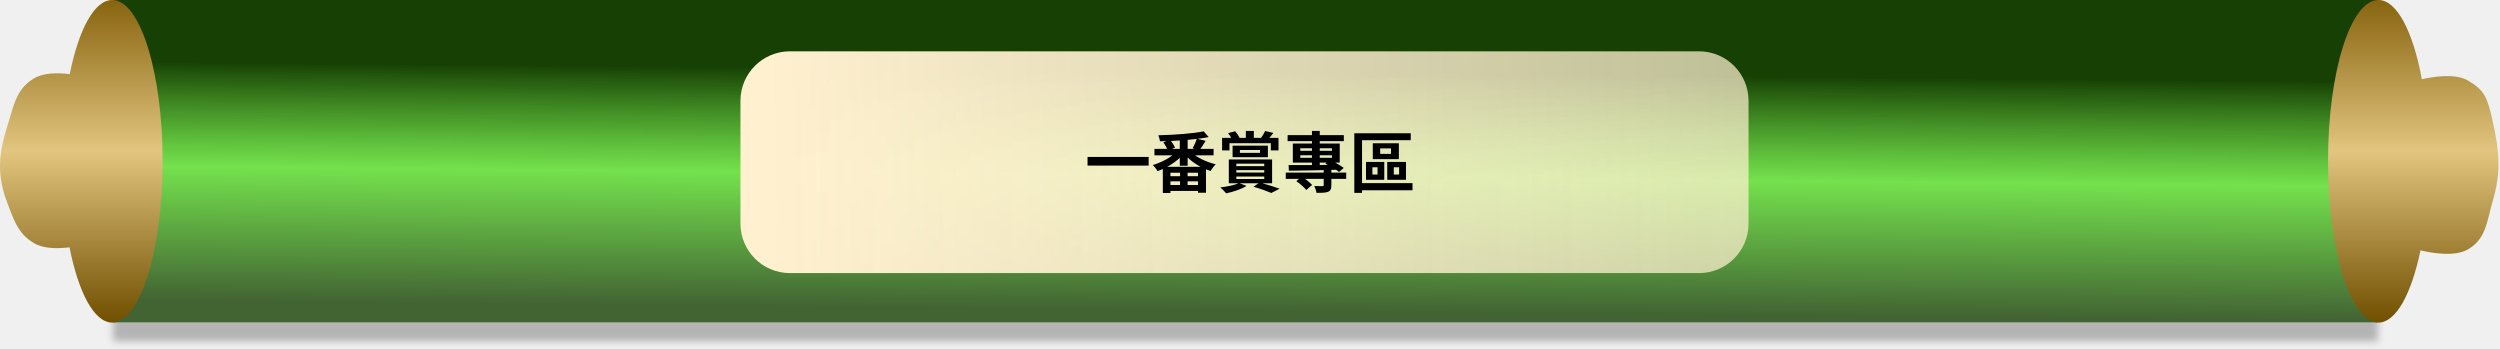
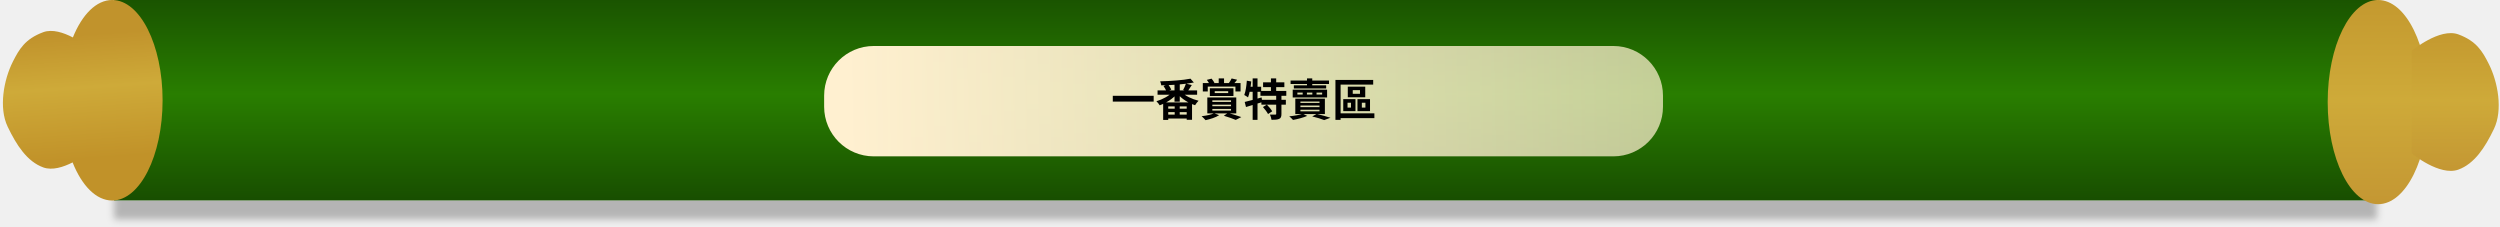
- <svg xmlns="http://www.w3.org/2000/svg" width="1364" height="190" viewBox="0 0 1364 190" fill="none">
-   <g filter="url(#filter0_d_955_7607)">
-     <rect width="1235.34" height="176" transform="translate(61.7671)" fill="url(#paint0_linear_955_7607)" />
-     <rect x="404" y="28" width="550" height="121" rx="27" fill="url(#paint1_linear_955_7607)" />
+ <svg xmlns="http://www.w3.org/2000/svg" width="1359" height="123" viewBox="0 0 1359 123" fill="none">
+   <g filter="url(#filter0_d_1088_6859)">
+     <rect width="1230" height="109" transform="translate(62)" fill="url(#paint0_linear_1088_6859)" />
+     <g clip-path="url(#clip0_1088_6859)">
+       <rect x="448" y="25" width="456" height="60" rx="27" fill="url(#paint1_linear_1088_6859)" />
+     </g>
  </g>
-   <path fill-rule="evenodd" clip-rule="evenodd" d="M61.206 176C76.401 176 88.72 136.601 88.72 88C88.72 39.399 76.401 0 61.206 0C51.484 0 42.94 16.125 38.046 40.467C31.644 39.663 23.841 39.603 18.64 42.705C10.226 47.723 8.142 54.837 5.572 63.613C5.124 65.141 4.662 66.721 4.149 68.348C-0.872 84.265 -1.871 95.519 4.149 111.085C4.446 111.853 4.732 112.604 5.012 113.34C8.193 121.685 10.588 127.969 18.64 132.705C23.824 135.755 31.555 135.718 37.927 134.937C42.801 159.612 51.405 176 61.206 176Z" fill="url(#paint2_linear_955_7607)" />
-   <path fill-rule="evenodd" clip-rule="evenodd" d="M1320.62 136.575C1315.69 160.335 1307.25 176 1297.67 176C1282.48 176 1270.16 136.601 1270.16 88C1270.16 39.399 1282.48 0 1297.67 0C1307.76 0 1316.58 17.358 1321.37 43.245C1327 41.93 1339.45 39.746 1346.6 44C1355.27 49.162 1357 52.5 1360 66.101C1363.67 82.761 1364.77 93.407 1360 109.788C1359.37 111.95 1358.85 114.035 1358.36 116.034C1356.28 124.402 1354.58 131.266 1346.6 136C1339.11 140.442 1325.82 137.846 1320.62 136.575Z" fill="url(#paint3_linear_955_7607)" />
-   <path d="M593.368 85.62H626.704V90.336H593.368V85.62ZM629.872 81.228H662.128V84.756H629.872V81.228ZM643.696 75.108H647.98V90.408H643.696V75.108ZM656.728 71.652L659.464 74.784C652.156 76.26 641.716 76.944 632.896 77.088C632.788 76.152 632.356 74.676 631.996 73.812C640.708 73.596 650.788 72.876 656.728 71.652ZM642.22 82.452L645.712 84C642.364 87.996 636.856 91.524 631.6 93.36C631.024 92.388 629.836 90.84 628.936 90.048C633.976 88.572 639.412 85.62 642.22 82.452ZM649.42 82.56C652.336 85.656 657.988 88.356 663.316 89.652C662.344 90.516 661.12 92.208 660.472 93.288C655.072 91.596 649.492 88.068 646.144 83.964L649.42 82.56ZM653.02 75.684L657.808 76.836C656.62 78.78 655.36 80.688 654.424 81.984L650.716 80.868C651.544 79.392 652.516 77.232 653.02 75.684ZM634.732 77.628L638.44 76.26C639.448 77.556 640.6 79.356 641.068 80.58L637.18 82.092C636.748 80.904 635.704 78.996 634.732 77.628ZM634.444 91.02H657.988V105.168H653.632V94.26H638.584V105.312H634.444V91.02ZM636.064 96.132H656.008V98.94H636.064V96.132ZM636.064 100.92H656.008V104.16H636.064V100.92ZM643.84 93H647.944V103.116H643.84V93ZM679.732 71.436H684.088V77.34H679.732V71.436ZM666.772 75.216H697.552V82.056H693.376V78.132H670.804V82.056H666.772V75.216ZM676.492 81.84V83.388H687.472V81.84H676.492ZM672.496 79.464H691.756V85.764H672.496V79.464ZM670.048 72.624L673.9 71.616C674.8 72.624 675.772 74.064 676.276 75.072L672.316 76.332C671.92 75.324 670.912 73.74 670.048 72.624ZM690.28 71.472L694.744 72.516C693.628 74.064 692.404 75.432 691.468 76.368L687.94 75.36C688.732 74.244 689.776 72.624 690.28 71.472ZM674.548 92.82V94.116H689.776V92.82H674.548ZM674.548 96.312V97.68H689.776V96.312H674.548ZM674.548 89.292V90.624H689.776V89.292H674.548ZM670.444 86.988H694.06V99.984H670.444V86.988ZM675.952 99.84L680.092 101.424C677.356 103.26 672.748 104.664 669.004 105.492C668.248 104.592 666.7 102.972 665.8 102.252C669.58 101.82 673.792 100.992 675.952 99.84ZM683.908 101.892L687.256 99.552C691.036 100.596 695.536 102 698.164 102.972L693.628 105.276C691.468 104.34 687.652 102.972 683.908 101.892ZM701.512 94.188H734.488V97.608H701.512V94.188ZM702.52 73.74H733.192V77.016H702.52V73.74ZM722.212 92.1H726.388V101.1C726.388 103.044 725.992 104.088 724.552 104.664C723.076 105.204 721.06 105.24 718.288 105.24C718.144 104.124 717.604 102.54 717.064 101.496C718.792 101.568 720.88 101.568 721.456 101.568C722.032 101.532 722.212 101.388 722.212 100.956V92.1ZM715.804 71.436H720.052V90.84H715.804V71.436ZM707.272 98.832L710.224 96.348C712.204 97.608 714.724 99.516 715.876 100.92L712.708 103.656C711.628 102.252 709.252 100.2 707.272 98.832ZM709.432 84.72V86.088H726.712V84.72H709.432ZM709.432 80.904V82.272H726.712V80.904H709.432ZM705.364 78.312H730.96V88.716H705.364V78.312ZM723.076 89.292L725.596 87.348C728.26 88.428 731.428 90.3 733.156 91.632L730.564 93.828C728.872 92.388 725.704 90.408 723.076 89.292ZM703.06 90.048C709.684 90.084 720.304 90.048 730.24 89.94L730.06 92.604C720.412 92.892 710.116 93.072 703.204 93.144L703.06 90.048ZM753.028 80.976V83.964H758.932V80.976H753.028ZM748.996 78.168H763.216V86.808H748.996V78.168ZM748.78 91.272V95.232H751.588V91.272H748.78ZM745.288 88.356H755.26V98.112H745.288V88.356ZM760.444 91.272V95.232H763.36V91.272H760.444ZM756.88 88.356H767.104V98.112H756.88V88.356ZM738.916 72.696H769.696V76.476H743.128V105.24H738.916V72.696ZM741.652 99.912H770.668V103.8H741.652V99.912Z" fill="black" />
+   <path fill-rule="evenodd" clip-rule="evenodd" d="M60.973 109C76.111 109 88.383 84.6 88.383 54.5C88.383 24.401 76.111 0 60.973 0C52.337 0 44.634 7.941 39.61 20.352C34.603 17.739 28.453 15.664 23.5 17.5C13.659 21.149 10.447 26.706 7 33.5C1.999 43.358 -0.734 58.594 4.133 68.797C9 79 14.773 87.808 23.5 91C28.417 92.798 34.49 90.817 39.462 88.281C44.482 100.902 52.252 109 60.973 109Z" fill="url(#paint2_linear_1088_6859)" />
+   <path d="M1320.15 55.5C1320.15 86.152 1307.88 111 1292.74 111C1277.6 111 1265.33 86.152 1265.33 55.5C1265.33 24.848 1277.6 0 1292.74 0C1307.88 0 1320.15 24.848 1320.15 55.5Z" fill="url(#paint3_linear_1088_6859)" />
+   <path d="M1311 27.647C1311 27.647 1326.22 14.929 1336.38 18.698C1346.23 22.347 1349.44 27.905 1352.88 34.699C1357.89 44.556 1360.62 59.793 1355.75 69.996C1350.88 80.198 1345.11 89.007 1336.38 92.198C1326.18 95.93 1311 83.385 1311 83.385V27.647Z" fill="url(#paint4_linear_1088_6859)" />
+   <path d="M604.912 52.08H627.136V55.224H604.912V52.08ZM629.248 49.152H650.752V51.504H629.248V49.152ZM638.464 45.072H641.32V55.272H638.464V45.072ZM647.152 42.768L648.976 44.856C644.104 45.84 637.144 46.296 631.264 46.392C631.192 45.768 630.904 44.784 630.664 44.208C636.472 44.064 643.192 43.584 647.152 42.768ZM637.48 49.968L639.808 51C637.576 53.664 633.904 56.016 630.4 57.24C630.016 56.592 629.224 55.56 628.624 55.032C631.984 54.048 635.608 52.08 637.48 49.968ZM642.28 50.04C644.224 52.104 647.992 53.904 651.544 54.768C650.896 55.344 650.08 56.472 649.648 57.192C646.048 56.064 642.328 53.712 640.096 50.976L642.28 50.04ZM644.68 45.456L647.872 46.224C647.08 47.52 646.24 48.792 645.616 49.656L643.144 48.912C643.696 47.928 644.344 46.488 644.68 45.456ZM632.488 46.752L634.96 45.84C635.632 46.704 636.4 47.904 636.712 48.72L634.12 49.728C633.832 48.936 633.136 47.664 632.488 46.752ZM632.296 55.68H647.992V65.112H645.088V57.84H635.056V65.208H632.296V55.68ZM633.376 59.088H646.672V60.96H633.376V59.088ZM633.376 62.28H646.672V64.44H633.376V62.28ZM638.56 57H641.296V63.744H638.56V57ZM662.488 42.624H665.392V46.56H662.488V42.624ZM653.848 45.144H674.368V49.704H671.584V47.088H656.536V49.704H653.848V45.144ZM660.328 49.56V50.592H667.648V49.56H660.328ZM657.664 47.976H670.504V52.176H657.664V47.976ZM656.032 43.416L658.6 42.744C659.2 43.416 659.848 44.376 660.184 45.048L657.544 45.888C657.28 45.216 656.608 44.16 656.032 43.416ZM669.52 42.648L672.496 43.344C671.752 44.376 670.936 45.288 670.312 45.912L667.96 45.24C668.488 44.496 669.184 43.416 669.52 42.648ZM659.032 56.88V57.744H669.184V56.88H659.032ZM659.032 59.208V60.12H669.184V59.208H659.032ZM659.032 54.528V55.416H669.184V54.528H659.032ZM656.296 52.992H672.04V61.656H656.296V52.992ZM659.968 61.56L662.728 62.616C660.904 63.84 657.832 64.776 655.336 65.328C654.832 64.728 653.8 63.648 653.2 63.168C655.72 62.88 658.528 62.328 659.968 61.56ZM665.272 62.928L667.504 61.368C670.024 62.064 673.024 63 674.776 63.648L671.752 65.184C670.312 64.56 667.768 63.648 665.272 62.928ZM686.608 44.76H698.176V47.376H686.608V44.76ZM685.168 49.416H699.232V52.08H685.168V49.416ZM685.696 54.24H698.992V56.904H685.696V54.24ZM690.88 42.6H693.736V50.88H690.88V42.6ZM693.736 51.792H696.592V61.944C696.592 63.408 696.304 64.2 695.344 64.632C694.384 65.064 693.016 65.136 691.192 65.136C691.096 64.296 690.712 63.072 690.328 62.28C691.504 62.328 692.824 62.328 693.232 62.304C693.616 62.304 693.736 62.232 693.736 61.896V51.792ZM686.536 58.2L688.672 56.88C689.728 57.936 691 59.448 691.576 60.504L689.296 61.992C688.792 60.936 687.568 59.352 686.536 58.2ZM676.624 55.416C678.976 54.888 682.48 53.904 685.792 52.968L686.176 55.488C683.152 56.448 679.864 57.432 677.32 58.176L676.624 55.416ZM680.944 42.624H683.584V65.16H680.944V42.624ZM677.776 43.872L680.176 44.28C679.864 47.448 679.288 50.784 678.424 52.944C677.992 52.584 676.96 51.936 676.384 51.648C677.152 49.704 677.56 46.704 677.776 43.872ZM678.424 47.16H685.576V49.896H677.896L678.424 47.16ZM701.56 43.776H722.44V45.648H701.56V43.776ZM703.336 46.392H720.904V48.096H703.336V46.392ZM715.672 50.328V51.384H718.72V50.328H715.672ZM710.44 50.328V51.384H713.392V50.328H710.44ZM705.256 50.328V51.384H708.136V50.328H705.256ZM702.712 48.744H721.408V52.968H702.712V48.744ZM710.488 42.624H713.344V47.28H710.488V42.624ZM706.912 57.384V58.224H717.28V57.384H706.912ZM706.912 59.64V60.504H717.28V59.64H706.912ZM706.912 55.176V55.968H717.28V55.176H706.912ZM704.128 53.64H720.208V61.992H704.128V53.64ZM713.32 63.288L715.768 61.944C718.36 62.568 721.432 63.384 723.232 64.008L719.824 65.28C718.432 64.68 715.936 63.912 713.32 63.288ZM708.184 61.848L710.632 63C708.568 63.912 705.352 64.752 702.88 65.208C702.4 64.656 701.464 63.696 700.84 63.24C703.456 62.976 706.456 62.472 708.184 61.848ZM735.352 48.984V50.976H739.288V48.984H735.352ZM732.664 47.112H742.144V52.872H732.664V47.112ZM732.52 55.848V58.488H734.392V55.848H732.52ZM730.192 53.904H736.84V60.408H730.192V53.904ZM740.296 55.848V58.488H742.24V55.848H740.296ZM737.92 53.904H744.736V60.408H737.92V53.904ZM725.944 43.464H746.464V45.984H728.752V65.16H725.944V43.464ZM727.768 61.608H747.112V64.2H727.768V61.608Z" fill="black" />
  <defs>
-     <filter id="filter0_d_955_7607" x="57.767" y="0" width="1243.34" height="190" filterUnits="userSpaceOnUse" color-interpolation-filters="sRGB">
+     <filter id="filter0_d_1088_6859" x="58" y="0" width="1238" height="123" filterUnits="userSpaceOnUse" color-interpolation-filters="sRGB">
      <feFlood flood-opacity="0" result="BackgroundImageFix" />
      <feColorMatrix in="SourceAlpha" type="matrix" values="0 0 0 0 0 0 0 0 0 0 0 0 0 0 0 0 0 0 127 0" result="hardAlpha" />
      <feOffset dy="10" />
      <feGaussianBlur stdDeviation="2" />
      <feComposite in2="hardAlpha" operator="out" />
      <feColorMatrix type="matrix" values="0 0 0 0 0 0 0 0 0 0 0 0 0 0 0 0 0 0 0.25 0" />
-       <feBlend mode="normal" in2="BackgroundImageFix" result="effect1_dropShadow_955_7607" />
-       <feBlend mode="normal" in="SourceGraphic" in2="effect1_dropShadow_955_7607" result="shape" />
+       <feBlend mode="normal" in2="BackgroundImageFix" result="effect1_dropShadow_1088_6859" />
+       <feBlend mode="normal" in="SourceGraphic" in2="effect1_dropShadow_1088_6859" result="shape" />
    </filter>
-     <linearGradient id="paint0_linear_955_7607" x1="161.233" y1="166.5" x2="162.733" y2="-1.96851e-06" gradientUnits="userSpaceOnUse">
-       <stop offset="0.009" stop-color="#174104" stop-opacity="0.8" />
-       <stop offset="0.447" stop-color="#55DE24" stop-opacity="0.8" />
-       <stop offset="0.789" stop-color="#174104" />
+     <linearGradient id="paint0_linear_1088_6859" x1="615" y1="0" x2="615" y2="109" gradientUnits="userSpaceOnUse">
+       <stop stop-color="#1A5400" />
+       <stop offset="0.47" stop-color="#297E00" />
+       <stop offset="1" stop-color="#184E00" />
    </linearGradient>
-     <linearGradient id="paint1_linear_955_7607" x1="419" y1="106.5" x2="963" y2="101" gradientUnits="userSpaceOnUse">
+     <linearGradient id="paint1_linear_1088_6859" x1="460.436" y1="63.926" x2="911.379" y2="56.303" gradientUnits="userSpaceOnUse">
      <stop stop-color="#FFF0D0" />
      <stop offset="1" stop-color="#FFF0D0" stop-opacity="0.72" />
    </linearGradient>
-     <linearGradient id="paint2_linear_955_7607" x1="44.36" y1="0" x2="44.36" y2="176" gradientUnits="userSpaceOnUse">
-       <stop stop-color="#87640F" />
-       <stop offset="0.469" stop-color="#E2C57F" />
-       <stop offset="1" stop-color="#704F00" />
+     <linearGradient id="paint2_linear_1088_6859" x1="33.5" y1="19.5" x2="38.081" y2="86.989" gradientUnits="userSpaceOnUse">
+       <stop stop-color="#C1932C" />
+       <stop offset="0.424" stop-color="#CEAA39" />
+       <stop offset="1" stop-color="#C19229" />
    </linearGradient>
-     <linearGradient id="paint3_linear_955_7607" x1="1316.67" y1="0" x2="1316.67" y2="176" gradientUnits="userSpaceOnUse">
-       <stop stop-color="#87640F" />
-       <stop offset="0.469" stop-color="#E2C57F" />
-       <stop offset="1" stop-color="#704F00" />
+     <linearGradient id="paint3_linear_1088_6859" x1="1292.74" y1="0" x2="1292.74" y2="111" gradientUnits="userSpaceOnUse">
+       <stop stop-color="#C4992F" />
+       <stop offset="0.49" stop-color="#CEAA39" />
+       <stop offset="1" stop-color="#C49733" />
    </linearGradient>
+     <linearGradient id="paint4_linear_1088_6859" x1="1334.65" y1="18" x2="1334.65" y2="92.892" gradientUnits="userSpaceOnUse">
+       <stop stop-color="#C4992F" />
+       <stop offset="0.49" stop-color="#CEAA39" />
+       <stop offset="1" stop-color="#C49733" />
+     </linearGradient>
+     <clipPath id="clip0_1088_6859">
+       <rect x="448" y="25" width="456" height="60" rx="27" fill="white" />
+     </clipPath>
  </defs>
</svg>
